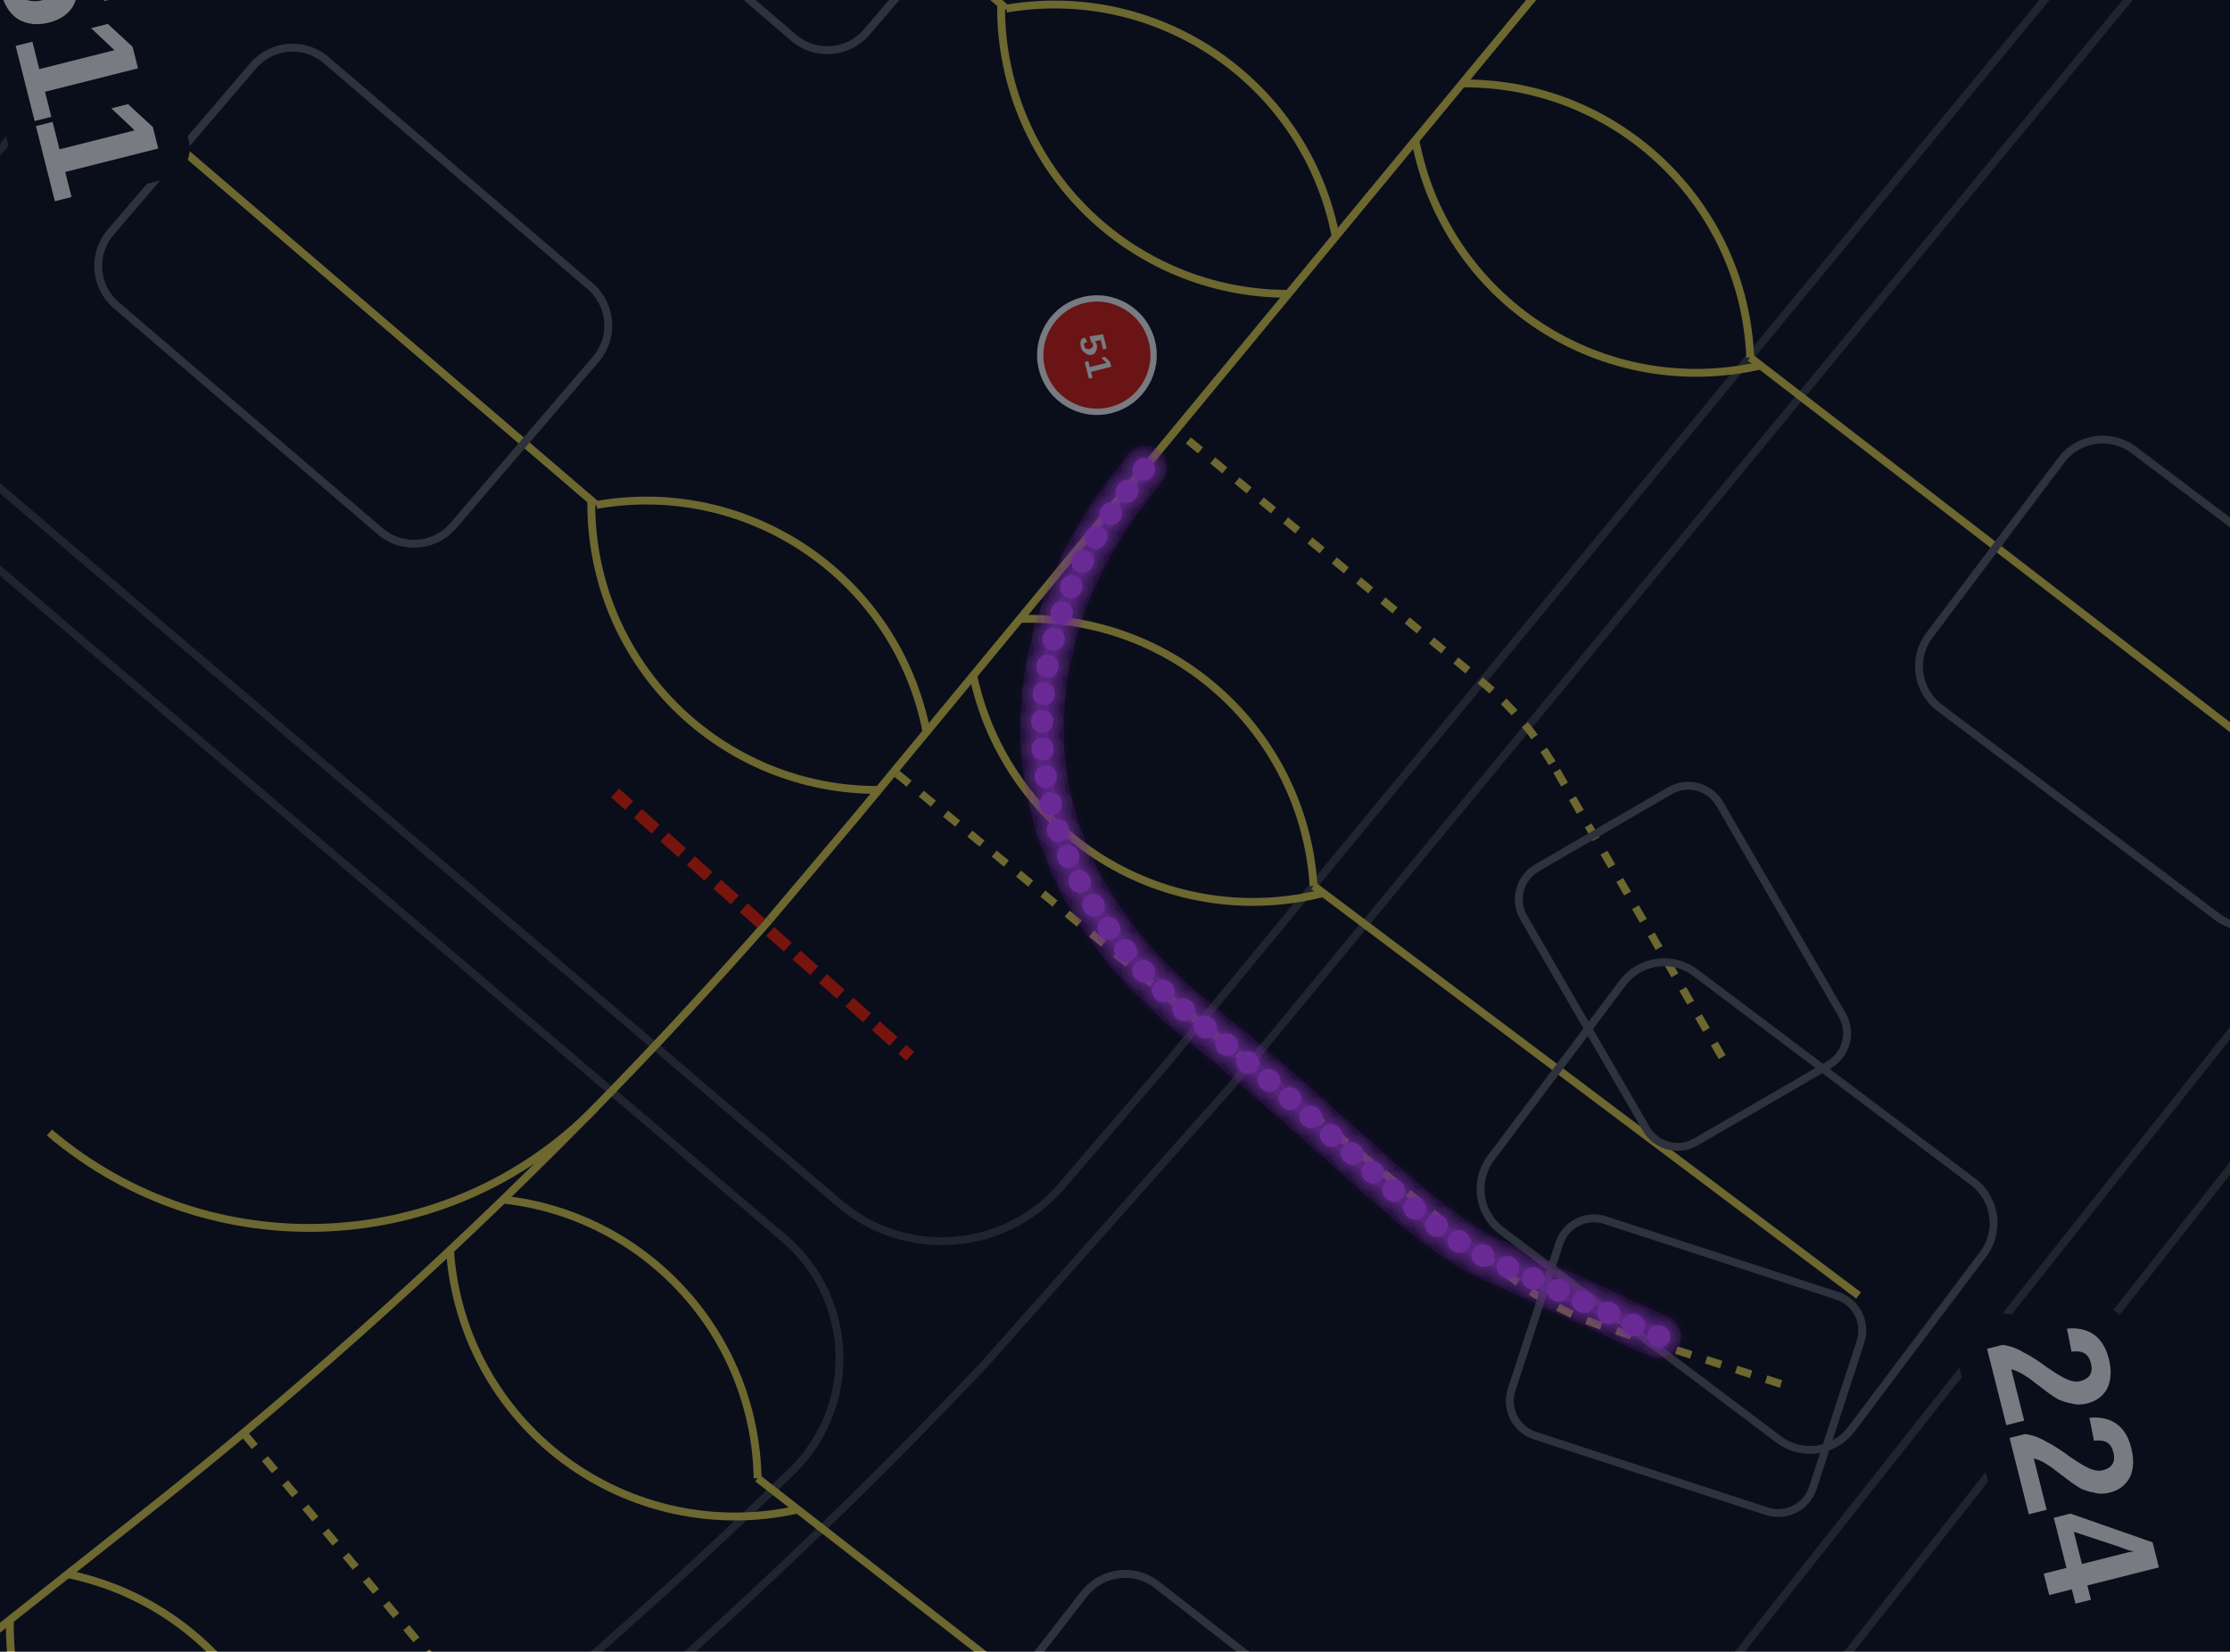
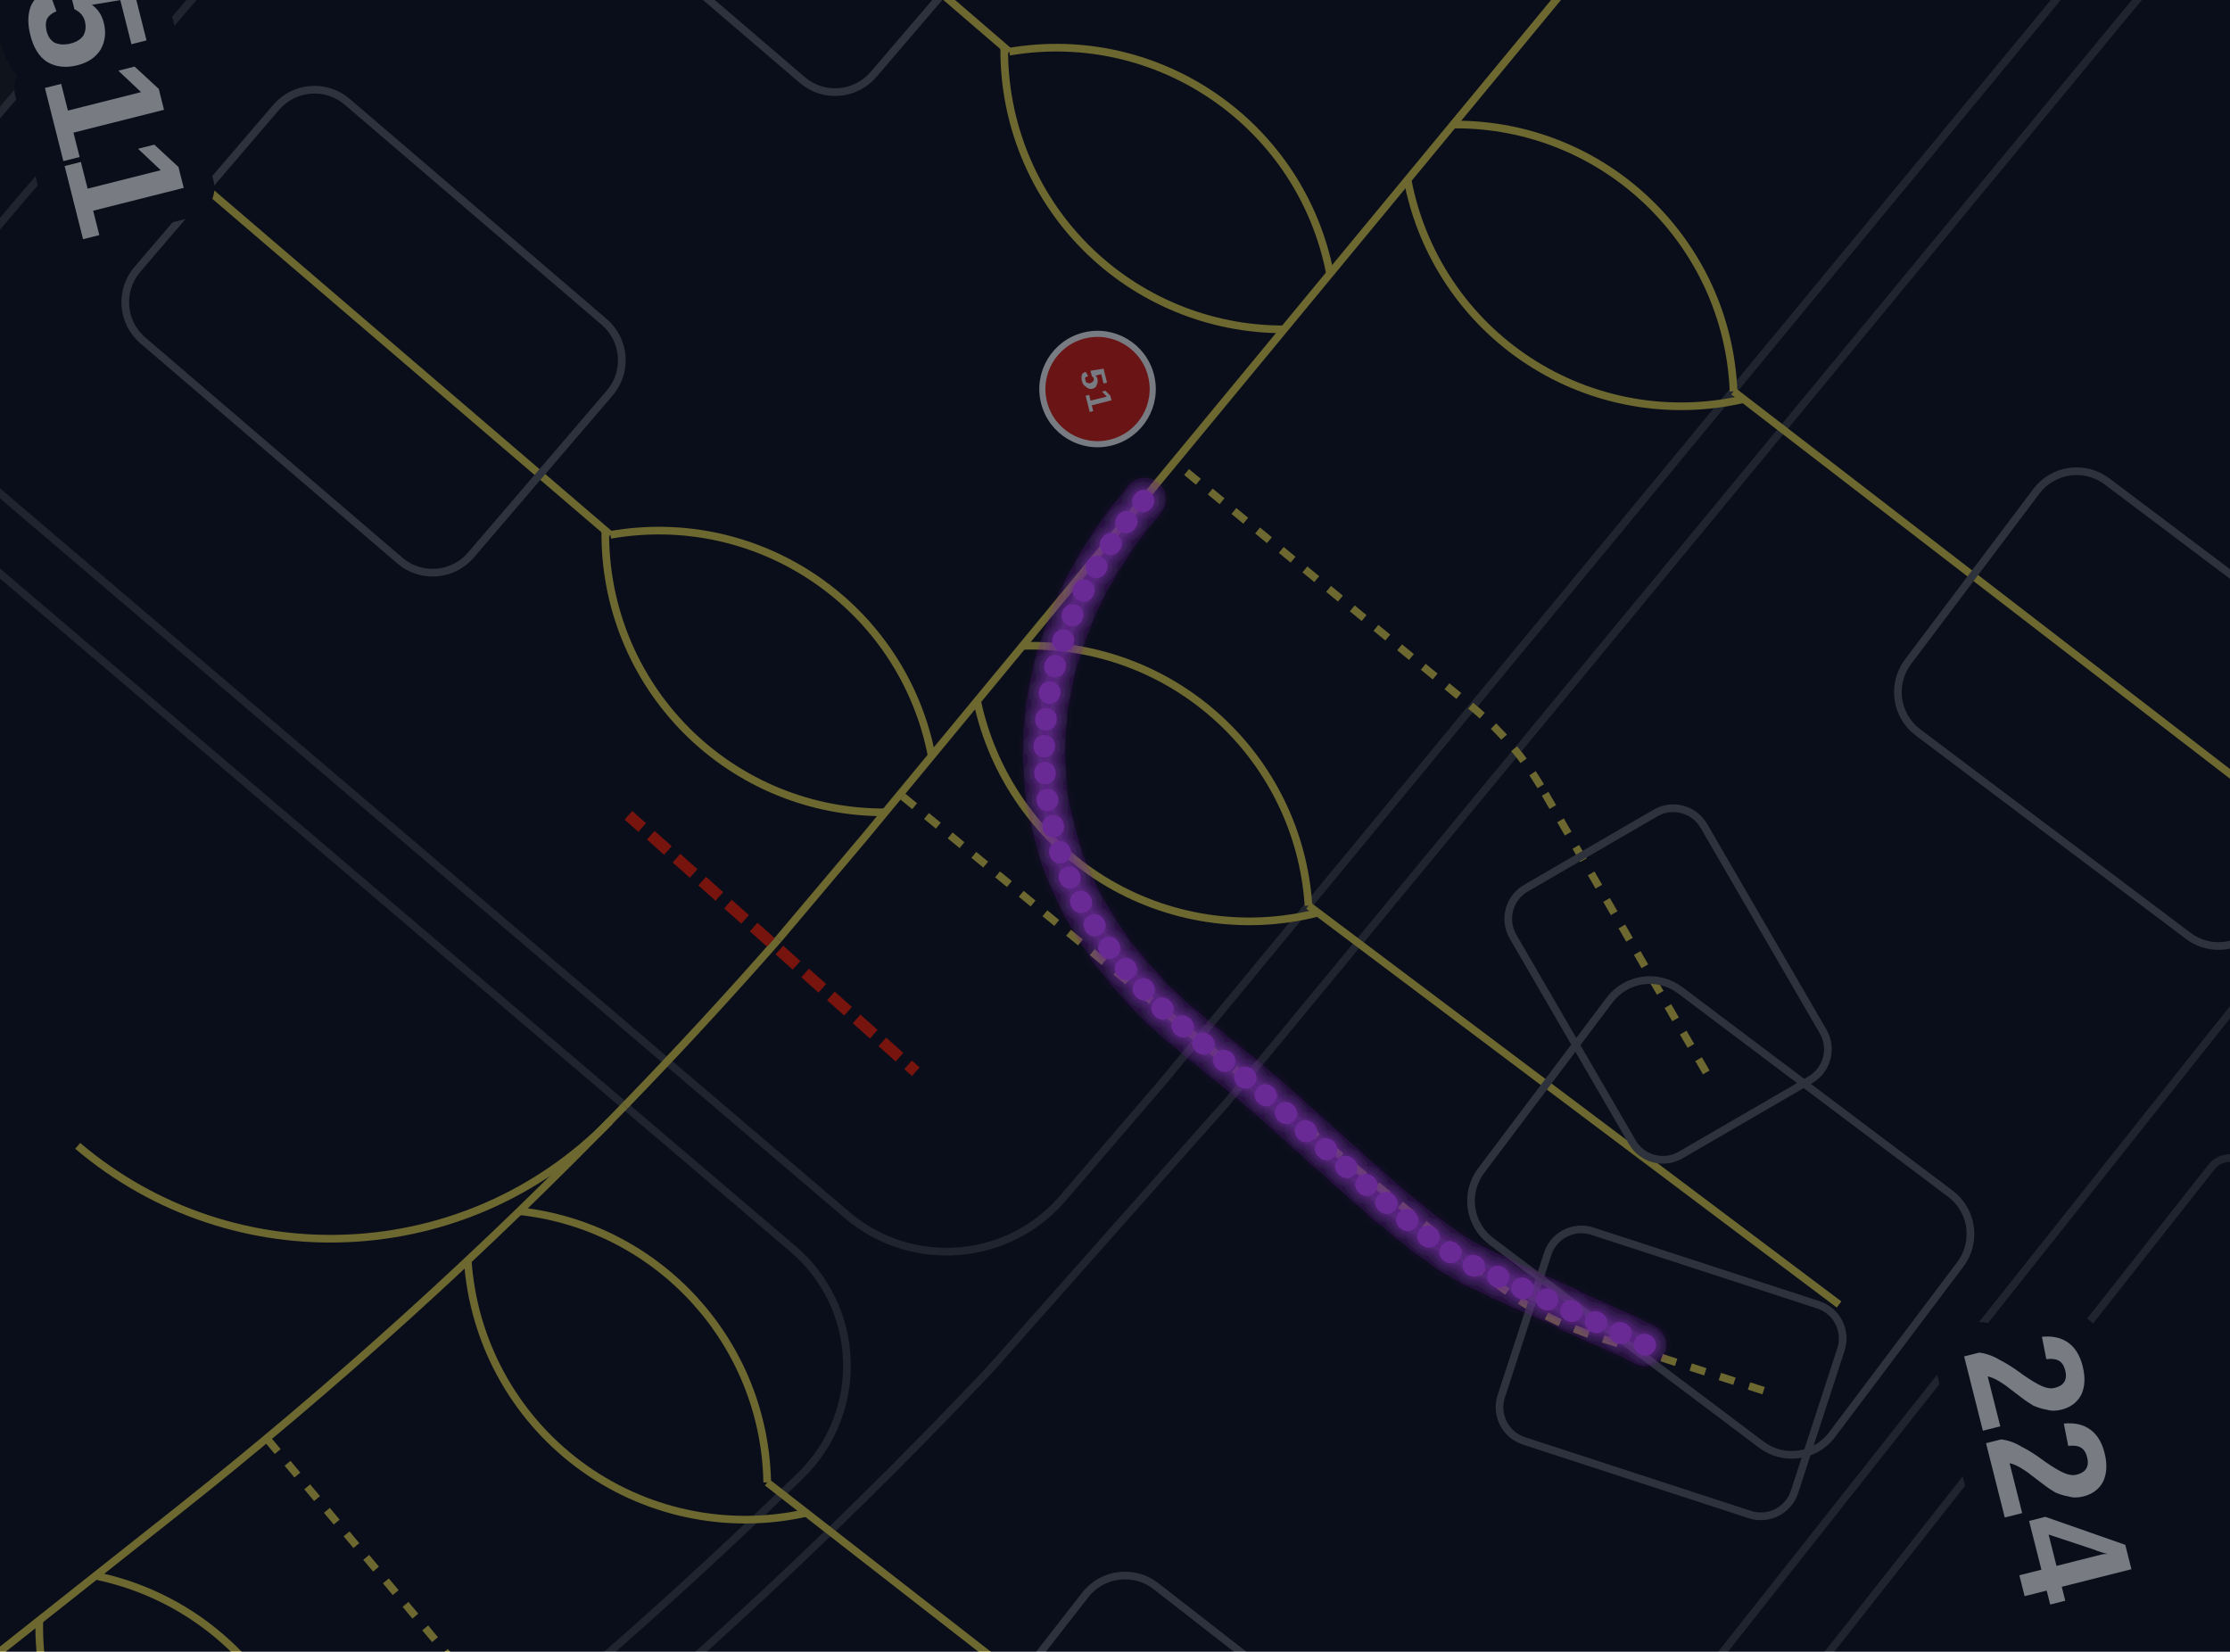
- <svg xmlns="http://www.w3.org/2000/svg" viewBox="636.68 743.53 28.33 20.98">
+ <svg xmlns="http://www.w3.org/2000/svg" viewBox="636.35 743.79 29.10 21.55">
  <defs>
    <filter id="gl" x="-30%" y="-30%" width="160%" height="160%">
      <feGaussianBlur stdDeviation="0.10" result="b" />
      <feMerge>
        <feMergeNode in="b" />
        <feMergeNode in="b" />
        <feMergeNode in="SourceGraphic" />
      </feMerge>
    </filter>
  </defs>
-   <rect x="636.68" y="743.53" width="28.33" height="20.98" fill="#0a0e1a" />
-   <g opacity="0.45" transform="rotate(75.84 653.415 757.499)">
+   <rect x="636.35" y="743.79" width="29.10" height="21.55" fill="#0a0e1a" />
+   <g opacity="0.45" transform="rotate(75.84 652.914 757.948)">
    <g id="bgG">
      <defs id="defs40143">
        <clipPath id="clipPath24" clipPathUnits="userSpaceOnUse" />
      </defs>
      <path id="rect1" fill="#0a0e1a" d="M0 0h2000v1380H0Z" style="display:inline;fill:#0a0e1a" />
      <g id="layer-runways" style="display:inline">
        <path id="polygon37509" d="m530.5 678.18 230.22 325.49-4.87 3.46-230.22-325.49z" data-class="pavement-runway" data-length-m="4000" data-runway="16L/34R" data-threshold-dxf="1797.420,1291.211 5797.432,1291.222" data-threshold-wgs84="37.4728122,126.4155642 37.4434147,126.4417232" style="stroke:none;fill:#111927;fill-opacity:.51" />
        <path id="polygon37510" d="m511.31 722.4 215.83 305.15-4.86 3.46-215.83-305.14z" data-class="pavement-runway" data-length-m="3750" data-runway="16R/34L" data-threshold-dxf="2047.430,877.197 5797.429,877.230" data-threshold-wgs84="37.4688176,126.4133841 37.4412582,126.4379083" style="display:inline;fill:#111927;fill-opacity:.51;stroke:none;stroke-width:.1;stroke-dasharray:none;stroke-opacity:.6" />
      </g>
      <g id="layer-green" style="display:inline">
        <path id="path37286" d="m615.11 740.58-.75.7a1.05 1.05 0 0 0-.21 1.25l3.6 6.91 14.63 20.69 5.32 5.69a1.04 1.04 0 0 0 1.25.21l.9-.47z" data-class="green-zone" data-dxf-bulges="0.0000 0.3366 0.0000 0.0000 0.0000 0.3366 0.0000 0.0000" data-dxf-pts="2799.63,1652.99 2801.03,1642.82 2810.01,1633.84 2887.45,1623.24 3141.66,1623.24 3219.10,1633.84 3228.08,1642.82 3229.47,1652.99" data-handle="7B130" data-layer="기동지역" style="fill:#13181e;stroke:#1a1f26;stroke-width:.1" />
      </g>
      <g id="layer-schm" style="display:inline">
        <path id="path34018" d="M662.12 754.78a13 13 0 0 0 2.44 2.4" data-class="schm" data-dxf-bulges="0.0687 0.0000" data-dxf-pts="3189.08,1956.23 3222.85,1962.28" data-handle="7A72B" data-layer="SCHM" style="fill:none;stroke:#5a5f68;stroke-width:.1;stroke-opacity:.6" />
        <path id="path34019" d="M669.59 760.99a20 20 0 0 0-4.45-4.6" data-class="schm" data-dxf-bulges="0.0809 0.0000" data-dxf-pts="3283.24,1981.43 3219.80,1971.65" data-handle="7A72C" data-layer="SCHM" style="fill:none;stroke:#5a5f68;stroke-width:.1;stroke-opacity:.6" />
        <path id="path34020" d="M668.79 761.56a19 19 0 0 0-4.23-4.38" data-class="schm" data-dxf-bulges="0.0810 0.0000" data-dxf-pts="3283.24,1971.58 3222.85,1962.28" data-handle="7A72D" data-layer="SCHM" style="fill:none;stroke:#5a5f68;stroke-width:.1;stroke-opacity:.6" />
        <path id="polyline34020" d="m659.04 750.77 3.08 4.01" data-class="schm" data-dxf-pts="3138.40,1954.19 3189.08,1956.23" data-handle="7A72E" data-layer="SCHM" style="fill:none;stroke:#5a5f68;stroke-width:.1;stroke-opacity:.6" />
        <path id="line35378" d="m615.11 740.58 24.74 34.98" data-class="schm" data-dxf-p="2799.635,1652.995 3229.474,1652.995" data-handle="7B12A" data-layer="SCHM" data-wgs="37.4673321,126.4254546 37.4641731,126.4282660" style="fill:none;stroke:#5a5f68;stroke-width:.1;stroke-opacity:.6" />
        <path id="polyline37062" d="m668.56 789.73-8.43-18.98" data-class="schm" data-dxf-pts="3512.32,1806.29 3308.08,1847.27" data-handle="7BDB1" data-layer="SCHM" style="fill:none;stroke:#5a5f68;stroke-width:.1;stroke-opacity:.6" />
        <path id="polyline37063" d="m659.41 771.08 8.45 19.11" data-class="schm" data-dxf-pts="3306.54,1839.42 3511.96,1797.82" data-handle="7BDB2" data-layer="SCHM" style="fill:none;stroke:#5a5f68;stroke-width:.1;stroke-opacity:.6" />
        <path id="path37063" d="m652.99 758.53-14.53-19.78a51 51 0 0 0-2.29-2.89 1.97 1.97 0 0 1 .28-2.83l.72-.57a11 11 0 0 0 1.06-.96" data-class="schm" data-dxf-bulges="0.0000 0.0182 -0.4265 0.0000 0.0332 0.0000" data-dxf-pts="3166.64,1859.58 2920.42,1855.19 2883.50,1853.18 2861.96,1871.91 2861.51,1881.05 2859.86,1895.33" data-handle="7BDB3" data-layer="SCHM" style="fill:none;stroke:#5a5f68;stroke-width:.1;stroke-opacity:.6" />
        <path id="line37070" d="m642.56 729.2 16.48 21.57" data-class="schm" data-dxf-p="2866.228,1944.168 3138.397,1954.193" data-handle="7BDBE" data-layer="SCHM" data-wgs="37.4683597,126.4285739 37.4664117,126.4304464" style="fill:none;stroke:#5a5f68;stroke-width:.1;stroke-opacity:.6" />
        <path id="path37078" d="M665.14 756.39a12 12 0 0 1-2.48-2.52l-.28-.4-.5-.79-4.92-6.39a.3.3 0 0 1 .05-.42l2.96-2.28a.9.9 0 0 0 .16-1.26l-1.74-2.26-3.26-4.25-.02-.02-.02-.03-.02-.03-.02-.03-.02-.03-.01-.03-.02-.03-.01-.03-.01-.03-.01-.03-.01-.03-.01-.04-.01-.03v-.03l-.01-.04v-.01l-.11-.88a1 1 0 0 0-.2-.49l-6.25-8.13-3.42-4.44-1.99-2.59a3.6 3.6 0 0 1-.72-2.54l.26-2.56a.8.8 0 0 1 1.56-.12l.32 1.18" data-class="schm" data-dxf-bulges="-0.0756 -0.0243 0.0000 0.0000 -0.4142 0.0000 0.4142 0.0000 0.0000 0.0000 0.0000 0.0000 0.0000 0.0000 0.0000 0.0000 0.0000 0.0000 0.0000 0.0000 0.0000 0.0000 0.0000 0.0000 0.0000 0.0000 0.1356 0.0000 0.0000 0.0000 -0.1921 0.0000 -0.8323 0.0000 0.0000" data-dxf-pts="3219.80,1971.65 3184.72,1965.95 3179.87,1965.95 3170.51,1966.40 3089.63,1963.15 3086.51,1966.03 3085.01,2003.50 3075.65,2012.13 3047.08,2010.98 2993.40,2008.82 2993.06,2008.82 2992.72,2008.82 2992.39,2008.83 2992.05,2008.86 2991.71,2008.90 2991.38,2008.95 2991.05,2009.01 2990.72,2009.08 2990.39,2009.16 2990.07,2009.25 2989.75,2009.36 2989.43,2009.47 2989.12,2009.60 2988.81,2009.73 2988.51,2009.88 2988.36,2009.96 2980.58,2014.19 2975.39,2015.41 2872.62,2011.28 2816.38,2009.02 2783.60,2007.70 2758.72,2016.49 2739.29,2033.50 2747.33,2047.02 2758.82,2042.78" data-handle="7BDC9" data-layer="SCHM" style="fill:none;stroke:#5a5f68;stroke-width:.1;stroke-opacity:.6" />
        <path id="path37080" d="M660.13 770.75a66 66 0 0 0-4.49-8.33l-.02-.03" data-class="schm" data-dxf-bulges="0.0361 0.0000 0.0000" data-dxf-pts="3308.08,1847.27 3213.86,1858.73 3213.45,1858.74" data-handle="7BDCB" data-layer="SCHM" style="fill:none;stroke:#5a5f68;stroke-width:.1;stroke-opacity:.6" />
        <path id="polyline37080" d="m652.99 758.53 2.63 3.86" data-class="schm" data-dxf-pts="3166.64,1859.58 3213.45,1858.74" data-handle="7BDCC" data-layer="SCHM" style="fill:none;stroke:#5a5f68;stroke-width:.1;stroke-opacity:.6" />
        <path id="path37093" d="M638.65 772.22a1.5 1.5 0 0 0 2.08.36l12.49-8.88a2 2 0 0 0 .48-2.76l-1.17-1.66-14.73-20.05a50 50 0 0 0-3.43-4.17l-1.09-1.2-.44-.47a2.8 2.8 0 0 0-3.66-.39l-10.64 7.56" data-class="schm" data-dxf-bulges="0.4142 0.0000 0.4103 0.0082 0.0000 0.0271 0.0000 0.0000 0.3777 0.0000 0.0000" data-dxf-pts="3195.18,1662.46 3210.18,1677.46 3210.18,1831.46 3190.45,1851.46 3170.07,1851.41 2920.57,1846.96 2866.49,1843.06 2850.37,1841.02 2843.91,1840.20 2819.43,1812.42 2819.43,1681.24" data-handle="7BDDC" data-layer="SCHM" style="fill:none;stroke:#5a5f68;stroke-width:.1;stroke-opacity:.6" />
        <path id="polyline37094" d="m617.77 742.69 19.96 28.24.92 1.29m2.18 3.09 14.69 20.77" data-class="schm" data-dxf-pts="2832.34,1662.54 3179.28,1662.47 3488.42,1662.47" data-handle="7BDDE" data-layer="SCHM" style="fill:none;stroke:#5a5f68;stroke-width:.1;stroke-opacity:.6;display:inline" />
        <path id="path37094" d="M640.83 775.31a1.5 1.5 0 0 1 .36-2.08l12.29-8.74a2 2 0 0 1 2.87.62 65 65 0 0 1 3.06 5.97" data-class="schm" data-dxf-bulges="-0.4142 0.0000 -0.4408 -0.0259 0.0000" data-dxf-pts="3233.18,1662.46 3218.18,1677.46 3218.18,1828.98 3239.97,1848.90 3306.54,1839.42" data-handle="7BDDF" data-layer="SCHM" style="fill:none;stroke:#5a5f68;stroke-width:.1;stroke-opacity:.6" />
        <path id="path37097" d="m614.24 739.35-.35.33-.55.51a2.54 2.54 0 0 0-.51 3.03l3.64 7.01.64.89 14.11 19.96 5.39 5.76a2.54 2.54 0 0 0 3.03.52l1.08-.57-.87-1.23" data-class="shoulder" data-dxf-bulges="0.0000 0.0000 0.3366 0.0000 0.0000 0.0000 0.0000 0.3366 0.0000 0.0000 0.0000" data-dxf-pts="2784.50,1652.99 2785.15,1648.24 2786.17,1640.78 2807.97,1618.98 2886.43,1608.24 2897.43,1608.24 3142.68,1608.24 3221.14,1618.98 3242.95,1640.78 3244.62,1652.99 3229.47,1652.99" data-handle="7BDE2" data-layer="SCHM" style="fill:none;stroke:#5a5f68;stroke-width:.1;stroke-opacity:.6" />
        <path id="path37136" d="m519.78 769.99 5.77-7.24a4.48 4.48 0 0 1 7.14.21l7.95 11.24a4.5 4.5 0 0 1-1.05 6.26l-6.99 4.96 2.99 4.24 6.99-4.97a4.5 4.5 0 0 1 6.24 1.06l26.65 37.67a4.5 4.5 0 0 1-1.06 6.26l-6.98 4.97 2.99 4.23 6.98-4.97a4.5 4.5 0 0 1 6.24 1.07l138.63 196.03" data-class="schm" data-dxf-bulges="0.0000 -0.4986 0.0000 -0.4142 0.0000 0.0000 0.0000 -0.4142 0.0000 -0.4142 0.0000 0.0000 0.0000 -0.4142 0.0000 0.0000" data-dxf-pts="2485.67,700.45 2460.04,789.79 2503.30,847.20 2641.43,847.20 2686.43,802.20 2686.43,716.07 2738.43,716.07 2738.43,802.20 2783.43,847.20 3246.43,847.20 3291.43,802.20 3291.43,716.07 3343.44,716.07 3343.43,802.20 3388.43,847.20 5797.43,847.20" data-handle="7BE1B" data-layer="SCHM" style="fill:none;stroke:#5a5f68;stroke-width:.1;stroke-opacity:.6" />
      </g>
      <g id="layer-centerlines" style="display:inline">
        <path id="polyline39118" d="m658.71 769.58-4.52 2.18" data-class="centerline-twy" data-dxf-pts="3290.22,1842.39 3281.80,1792.60" data-handle="714C4" data-layer="항공기동선" style="fill:none;stroke:#e6d24c;stroke-width:.1;display:inline;stroke-dasharray:.2,.2;stroke-dashoffset:0" />
        <path id="line37520" d="m650.53 547.41 247.85 350.5Z" style="baseline-shift:baseline;display:inline;overflow:visible;opacity:1;fill:none;stroke:#e6d24c;stroke-width:.1;stroke-dasharray:none;stroke-opacity:1;stop-color:#000;stop-opacity:1" />
        <g id="g503" style="display:inline">
          <path id="path38348" d="M649.88 773.22a5.1 5.1 0 0 0 1.39-6.81" data-class="centerline-twy" data-dxf-arc="3217.68,1748.83,51.00,0.00,86.24" data-handle="7110B" data-layer="항공기동선" style="fill:none;stroke:#e6d24c;stroke-width:.1" />
        </g>
        <g id="g547" style="display:inline">
          <path id="path38359" d="M642.84 754.59a3.64 3.64 0 0 0-3.83 3.35" data-class="centerline-twy" data-dxf-arc="3103.90,1776.39,36.50,141.30,230.26" data-handle="7111A" data-layer="항공기동선" style="fill:none;stroke:#e6d24c;stroke-width:.1" />
          <path id="path38360" d="M638.94 757.99a3.64 3.64 0 0 0 4.46-2.64" data-class="centerline-twy" data-dxf-arc="3057.23,1775.55,36.50,309.74,40.75" data-handle="7111B" data-layer="항공기동선" style="fill:none;stroke:#e6d24c;stroke-width:.1" />
        </g>
        <g id="g549" style="display:inline">
          <path id="path38361" d="M634.54 752a3.64 3.64 0 0 0 4.46-2.64" data-class="centerline-twy" data-dxf-arc="2982.65,1774.23,36.50,309.74,40.73" data-handle="7111D" data-layer="항공기동선" style="fill:none;stroke:#e6d24c;stroke-width:.1" />
          <path id="path38362" d="M638.44 748.6a3.64 3.64 0 0 0-3.83 3.35" data-class="centerline-twy" data-dxf-arc="3029.32,1775.06,36.50,141.31,230.26" data-handle="7111E" data-layer="항공기동선" style="fill:none;stroke:#e6d24c;stroke-width:.1" />
        </g>
        <g id="g513">
          <path id="line38588" d="m525.32 714.28 211.11 298.47Z" style="baseline-shift:baseline;display:inline;overflow:visible;opacity:1;fill:none;stroke:#e6d24c;stroke-width:.1;stroke-dasharray:none;stroke-opacity:1;stop-color:#000;stop-opacity:1" />
        </g>
        <path id="line38837" d="m549.25 657.8 229.81 324.93Z" style="baseline-shift:baseline;display:inline;overflow:visible;fill:none;stroke:#e6d24c;stroke-width:.1;stroke-dasharray:none;stroke-opacity:1;stop-color:#000" />
        <g id="g543" style="display:inline">
          <path id="path39115" d="M655.76 775.22a3.63 3.63 0 0 0 4.52-2.74" data-class="centerline-twy" data-dxf-bulges="0.4311 0.0000" data-dxf-pts="3319.23,1785.48 3323.08,1838.41" data-handle="714C0" data-layer="항공기동선" style="fill:none;stroke:#e6d24c;stroke-width:.1" />
          <path id="path39116" d="M660.05 772.6a3.63 3.63 0 0 0-4.67 1.76" data-class="centerline-twy" data-dxf-bulges="0.3982 0.0000" data-dxf-pts="3322.72,1835.82 3309.95,1787.29" data-handle="714C2" data-layer="항공기동선" style="fill:none;stroke:#e6d24c;stroke-width:.1" />
        </g>
        <g id="g546" style="display:inline">
          <path id="path39119" d="M643.78 764.58a3.63 3.63 0 0 0 4.46-2.65" data-class="centerline-twy" data-dxf-bulges="0.4194 0.0000" data-dxf-pts="3162.52,1748.95 3166.83,1800.85" data-handle="714C6" data-layer="항공기동선" style="fill:none;stroke:#e6d24c;stroke-width:.1" />
          <path id="path39120" d="M647.68 761.17a3.63 3.63 0 0 0-3.83 3.36" data-class="centerline-twy" data-dxf-bulges="0.4089 0.0000" data-dxf-pts="3157.37,1800.68 3162.52,1749.79" data-handle="714C7" data-layer="항공기동선" style="fill:none;stroke:#e6d24c;stroke-width:.1" />
        </g>
        <g id="g550" style="display:inline">
          <path id="path39132" d="M637.36 747.12a3.63 3.63 0 0 0 3.84-3.53" data-class="centerline-twy" data-dxf-bulges="0.4234 0.0000" data-dxf-pts="2982.46,1797.56 2975.91,1849.57" data-handle="714D8" data-layer="항공기동선" style="fill:none;stroke:#e6d24c;stroke-width:.1" />
          <path id="path39133" d="M641.09 743.68a3.63 3.63 0 0 0-4.29 2.68" data-class="centerline-twy" data-dxf-bulges="0.4053 0.0000" data-dxf-pts="2975.99,1848.13 2973.01,1797.39" data-handle="714D9" data-layer="항공기동선" style="fill:none;stroke:#e6d24c;stroke-width:.1" />
        </g>
        <g id="g548" style="display:inline">
          <path id="path39134" d="M641.91 753.31a3.63 3.63 0 0 0 3.84-3.55" data-class="centerline-twy" data-dxf-bulges="0.4250 0.0000" data-dxf-pts="3059.54,1798.93 3052.83,1851.06" data-handle="714DA" data-layer="항공기동선" style="fill:none;stroke:#e6d24c;stroke-width:.1" />
          <path id="path39135" d="M645.62 749.86a3.63 3.63 0 0 0-4.27 2.69" data-class="centerline-twy" data-dxf-bulges="0.4037 0.0000" data-dxf-pts="3052.92,1849.37 3050.10,1798.76" data-handle="714DB" data-layer="항공기동선" style="fill:none;stroke:#e6d24c;stroke-width:.1" />
        </g>
        <g id="g545" style="display:inline">
          <path id="path39136" d="M646.57 759.67a3.63 3.63 0 0 1 4.2-2.79" data-class="centerline-twy" data-dxf-bulges="-0.4033 -0.4033" data-dxf-pts="3138.61,1800.30 3140.25,1850.92" data-handle="714DC" data-layer="항공기동선" style="fill:none;stroke:#e6d24c;stroke-width:.1" />
          <path id="path39137" d="M650.89 756.78a3.63 3.63 0 0 1-3.76 3.64" data-class="centerline-twy" data-dxf-bulges="-0.4251 0.0000" data-dxf-pts="3140.15,1852.52 3148.06,1800.55" data-handle="714DD" data-layer="항공기동선" style="fill:none;stroke:#e6d24c;stroke-width:.1" />
        </g>
        <g id="g544" style="display:inline">
          <path id="path39138" d="M652.57 768.65a3.63 3.63 0 0 0 4.28-3.47" data-class="centerline-twy" data-dxf-bulges="0.4588 0.4588" data-dxf-pts="3246.91,1797.44 3243.42,1852.67" data-handle="714DE" data-layer="항공기동선" style="fill:none;stroke:#e6d24c;stroke-width:.1" />
          <path id="path39139" d="M656.34 765.57a3.63 3.63 0 0 0-4.22 2.26" data-class="centerline-twy" data-dxf-bulges="0.3766 0.0000" data-dxf-pts="3243.70,1846.21 3237.58,1798.45" data-handle="714DF" data-layer="항공기동선" style="fill:none;stroke:#e6d24c;stroke-width:.1" />
        </g>
        <path id="path332" d="m652.76 758.22-4.7 3.47" style="display:inline;fill:none;stroke:#e6d24c;stroke-width:.1;stroke-dasharray:.2,.2;stroke-dashoffset:0;stroke-opacity:1" />
        <g id="g321" style="display:inline">
          <path id="line38356" d="m638.26 768.48 5.59-3.95" style="baseline-shift:baseline;display:inline;overflow:visible;opacity:1;fill:none;stroke:#e6d24c;stroke-width:.1;stroke-dasharray:none;stop-color:#000;stop-opacity:1" />
          <path id="line38358" d="m639.01 757.94-5.56 3.91" style="baseline-shift:baseline;display:inline;overflow:visible;opacity:1;fill:none;stroke:#e6d24c;stroke-width:.1;stroke-dasharray:none;stroke-opacity:1;stop-color:#000;stop-opacity:1" />
        </g>
        <path id="path323" d="M650 753.56a4 4 0 0 0-1.16.57l-4.11 3.03" style="display:inline;fill:none;stroke:#e6d24c;stroke-width:.1;stroke-dasharray:.2,.2;stroke-dashoffset:0;stroke-opacity:1" />
        <g id="g316" style="display:inline">
          <path id="path39118" d="M651.12 766.17a60 60 0 0 0-1.62-2.48" data-class="centerline-twy" data-dxf-bulges="0.0124 0.0124" data-dxf-pts="3218.18,1799.90 3188.53,1800.98" data-handle="714C5" data-layer="항공기동선" style="fill:none;stroke:#e6d24c;stroke-width:.1" />
          <path id="path39123" d="m660.27 785.25-5.44-12.1a60 60 0 0 0-3.71-6.98" data-class="centerline-twy" data-dxf-bulges="0.0000 0.0331 0.0000" data-dxf-pts="3427.43,1764.31 3296.85,1789.86 3218.18,1799.90" data-handle="714CB" data-layer="항공기동선" style="fill:none;stroke:#e6d24c;stroke-width:.1" />
          <path id="path39126" d="m649.5 763.69-1.02-1.42-14.72-20.05a45 45 0 0 0-3.08-3.75" data-class="centerline-twy" data-dxf-bulges="0.0073 0.0000 0.0271 0.0000" data-dxf-pts="3188.53,1800.98 3170.97,1800.92 2921.47,1796.47 2872.85,1792.96" data-handle="714D0" data-layer="항공기동선" style="fill:none;stroke:#e6d24c;stroke-width:.1" />
        </g>
        <g id="g519">
          <path id="polyline39225" d="M775.93 997.26 547.36 674.08" style="baseline-shift:baseline;display:inline;overflow:visible;opacity:1;fill:none;stroke:#e6d24c;stroke-width:.1;stroke-dasharray:none;stroke-opacity:1;stop-color:#000;stop-opacity:1" />
        </g>
        <g id="g569" style="display:inline">
          <path id="polyline39127" d="m657.51 751.44-6.74 5.44" data-class="centerline-twy" data-dxf-pts="3134.94,1937.76 3140.25,1850.92" data-handle="714D2" data-layer="항공기동선" style="fill:none;stroke:#e6d24c;stroke-width:.1" />
          <path id="path39142" d="m658.36 752.67-1.28 2.04a4 4 0 0 1-.92.99l-3.4 2.52" style="fill:none;stroke:#e6d24c;stroke-width:.1;stroke-dasharray:.2,.2;stroke-dashoffset:0;stroke-opacity:1" />
          <path id="path39206" d="m654.15 752.38-4.15 1.18" style="fill:none;stroke:#e6d24c;stroke-width:.1;stroke-dasharray:.2,.2;stroke-dashoffset:0;stroke-opacity:1" />
          <path id="polyline39208" d="m652.4 744.52-6.78 5.34" data-class="centerline-twy" data-dxf-pts="3048.68,1935.98 3052.92,1849.37" data-handle="7152B" data-layer="항공기동선" style="fill:none;stroke:#e6d24c;stroke-width:.1" />
        </g>
        <g id="g319" style="display:inline">
          <path id="polyline39115" d="m661.46 775.63 6.04-5.22" style="baseline-shift:baseline;display:inline;overflow:visible;opacity:1;fill:none;stroke:#e6d24c;stroke-width:.1;stroke-dasharray:.2,.2;stroke-dashoffset:0;stroke-opacity:1;stop-color:#000;stop-opacity:1" />
          <path id="polyline39116" d="m666.54 767.2-7.83 2.38" data-class="centerline-twy" data-dxf-pts="3316.35,1920.39 3290.22,1842.39" data-handle="714C1" data-layer="항공기동선" style="fill:none;stroke:#e6d24c;stroke-width:.1;display:inline;stroke-dasharray:.2,.2;stroke-dashoffset:0" />
          <path id="polyline39117" d="m668.76 768.19-8.71 4.41" style="baseline-shift:baseline;display:inline;overflow:visible;opacity:1;fill:none;stroke:#e6d24c;stroke-width:.1;stroke-dasharray:none;stop-color:#000;stop-opacity:1" />
          <path id="polyline39205" d="m663.68 759.85-7.34 5.72" data-class="centerline-twy" data-dxf-pts="3239.59,1939.63 3243.70,1846.21" data-handle="71527" data-layer="항공기동선" style="fill:none;stroke:#e6d24c;stroke-width:.1" />
        </g>
      </g>
      <g id="g1004">
        <path id="path34" d="m704.51 651.18 20.74-14.04" style="opacity:1;fill:none;stroke:#ff1a00;stroke-width:.748;stroke-dasharray:1.495,.748;stroke-dashoffset:.299" transform="translate(506.096 634.537)scale(.20065)" />
      </g>
      <g id="g436" style="display:inline;stroke:#5b5e67" transform="translate(.326 -.24)">
        <rect id="rect340-3-9-2-7-2" width="4.1" height="5.731" x="995.623" y="-41.015" ry=".658" style="display:inline;fill:none;stroke:#5b5e67;stroke-width:.1;stroke-linecap:round;stroke-linejoin:round;stroke-miterlimit:5;stroke-dasharray:none;stroke-dashoffset:0;paint-order:stroke fill markers" transform="rotate(51.137)" />
        <rect id="rect340-3-9-2-7-2-9" width="4.1" height="5.731" x="986.968" y="-41.471" ry=".658" style="display:inline;fill:none;stroke:#5b5e67;stroke-width:.1;stroke-linecap:round;stroke-linejoin:round;stroke-miterlimit:5;stroke-dasharray:none;stroke-dashoffset:0;paint-order:stroke fill markers" transform="rotate(51.137)" />
        <rect id="rect340-7-9-4-8-5-5" width="2.879" height="4.025" x="901.794" y="-422.457" ry=".462" style="display:inline;fill:none;stroke:#5b5e67;stroke-width:.1;stroke-linecap:round;stroke-linejoin:round;stroke-miterlimit:5;stroke-dasharray:none;stroke-dashoffset:0;paint-order:stroke fill markers" transform="rotate(74.041)" />
        <rect id="rect340-7-9-4-8-5-5-2" width="2.879" height="4.025" x="956.82" y="285.413" ry=".462" style="display:inline;fill:none;stroke:#5b5e67;stroke-width:.1;stroke-linecap:round;stroke-linejoin:round;stroke-miterlimit:5;stroke-dasharray:none;stroke-dashoffset:0;paint-order:stroke fill markers" transform="rotate(32.215)" />
        <g id="g1008" style="stroke:#5b5e67">
          <rect id="rect340-3-9-2-7-2-9-7" width="4.1" height="5.731" x="993.906" y="-82.761" ry=".658" style="display:inline;fill:none;stroke:#5b5e67;stroke-width:.1;stroke-linecap:round;stroke-linejoin:round;stroke-miterlimit:5;stroke-dasharray:none;stroke-dashoffset:0;paint-order:stroke fill markers" transform="rotate(54.74)" />
          <rect id="rect340-3-9-2-7-2-9-7-0" width="4.1" height="5.731" x="985.727" y="-82.671" ry=".658" style="display:inline;fill:none;stroke:#5b5e67;stroke-width:.1;stroke-linecap:round;stroke-linejoin:round;stroke-miterlimit:5;stroke-dasharray:none;stroke-dashoffset:0;paint-order:stroke fill markers" transform="rotate(54.74)" />
        </g>
      </g>
      <g id="g437" style="display:inline;stroke:#5b5e67">
        <rect id="rect340-3-9-2" width="4.1" height="5.731" x="985.33" y="-250.623" ry=".658" style="display:inline;fill:none;stroke:#5b5e67;stroke-width:.1;stroke-linecap:round;stroke-linejoin:round;stroke-miterlimit:5;stroke-dasharray:none;stroke-dashoffset:0;paint-order:stroke fill markers" transform="rotate(63.16)" />
        <rect id="rect340-3-9-2-7" width="4.1" height="5.731" x="1005.255" y="-57.009" ry=".658" style="display:inline;fill:none;stroke:#5b5e67;stroke-width:.1;stroke-linecap:round;stroke-linejoin:round;stroke-miterlimit:5;stroke-dasharray:none;stroke-dashoffset:0;paint-order:stroke fill markers" transform="rotate(52.07)" />
        <rect id="rect340-7-9-4-8" width="2.879" height="4.025" x="1017.225" y="-42.78" ry=".462" style="display:inline;fill:none;stroke:#5b5e67;stroke-width:.1;stroke-linecap:round;stroke-linejoin:round;stroke-miterlimit:5;stroke-dasharray:none;stroke-dashoffset:0;paint-order:stroke fill markers" transform="rotate(51.557)" />
        <rect id="rect340-7-9-4-8-5" width="2.879" height="4.025" x="925.984" y="-416.063" ry=".462" style="display:inline;fill:none;stroke:#5b5e67;stroke-width:.1;stroke-linecap:round;stroke-linejoin:round;stroke-miterlimit:5;stroke-dasharray:none;stroke-dashoffset:0;paint-order:stroke fill markers" transform="rotate(73.156)" />
      </g>
      <g id="g1052" />
      <g id="layer-stand-labels" style="font-family:Arial,Helvetica,sans-serif;font-weight:700;text-anchor:middle">
        <text x="660.24" y="750.02" style="fill:none;stroke:#0a0e1a;stroke-width:.8;stroke-linejoin:round;font-size:2.1px" id="lbl-224-h">224</text>
        <text x="660.24" y="750.02" style="fill:#ffffff;stroke:none;font-size:2.1px" id="lbl-224">224</text>
        <text x="665.50" y="759.19" style="fill:none;stroke:#0a0e1a;stroke-width:.8;stroke-linejoin:round;font-size:2.1px" id="lbl-225-h">225</text>
        <text x="665.50" y="759.19" style="fill:#ffffff;stroke:none;font-size:2.1px" id="lbl-225">225</text>
        <text x="636.79" y="770.26" style="fill:none;stroke:#0a0e1a;stroke-width:.8;stroke-linejoin:round;font-size:2.1px" id="lbl-511-h">511</text>
        <text x="636.79" y="770.26" style="fill:#ffffff;stroke:none;font-size:2.1px" id="lbl-511">511</text>
      </g>
      <g id="layer-points">
        <g id="pt-51" transform="translate(643.56,757.90)">
          <circle r="0.72" fill="#e01b0f" stroke="#ffffff" stroke-width=".08" />
          <text y="0.17" text-anchor="middle" font-family="Arial,Helvetica,sans-serif" font-weight="700" font-size="0.46px" letter-spacing=".03" fill="#ffffff">51</text>
        </g>
      </g>
    </g>
  </g>
-   <path d="M657.76 760.51L657.72 760.49L657.67 760.47L657.63 760.45L657.58 760.43L657.54 760.41L657.49 760.39L657.45 760.37L657.41 760.35L657.36 760.33L657.32 760.31L657.27 760.29L657.23 760.27L657.18 760.24L657.14 760.22L657.09 760.20L657.05 760.18L657.00 760.16L656.96 760.14L656.91 760.12L656.87 760.10L656.82 760.08L656.78 760.06L656.73 760.04L656.69 760.02L656.65 760.00L656.60 759.98L656.56 759.96L656.51 759.94L656.47 759.92L656.42 759.90L656.38 759.88L656.33 759.85L656.29 759.83L656.24 759.81L656.20 759.79L656.15 759.77L656.11 759.75L656.06 759.73L656.02 759.71L655.97 759.69L655.93 759.67L655.89 759.65L655.84 759.63L655.80 759.61L655.75 759.59L655.71 759.57L655.66 759.55L655.62 759.53L655.56 759.50L655.50 759.47L655.44 759.44L655.38 759.40L655.32 759.37L655.26 759.33L655.20 759.29L655.14 759.25L655.08 759.21L655.02 759.16L654.96 759.12L654.89 759.07L654.83 759.02L654.76 758.97L654.70 758.92L654.63 758.86L654.56 758.81L654.50 758.75L654.43 758.69L654.36 758.63L654.29 758.57L654.21 758.51L654.14 758.44L654.07 758.38L653.99 758.31L653.92 758.24L653.84 758.17L653.76 758.10L653.68 758.03L653.60 757.96L653.52 757.89L653.44 757.82L653.36 757.74L653.27 757.67L653.19 757.59L653.10 757.51L653.01 757.44L652.92 757.36L652.83 757.28L652.74 757.20L652.64 757.12L652.55 757.04L652.45 756.96L652.35 756.87L652.25 756.79L652.15 756.71L652.05 756.63L651.95 756.54L651.78 756.41L651.62 756.27L651.47 756.13L651.33 755.99L651.19 755.85L651.06 755.70L650.94 755.56L650.83 755.41L650.72 755.26L650.62 755.11L650.53 754.96L650.44 754.81L650.36 754.66L650.29 754.51L650.23 754.36L650.17 754.20L650.11 754.05L650.07 753.89L650.03 753.74L649.99 753.58L649.97 753.43L649.95 753.27L649.93 753.12L649.92 752.96L649.92 752.80L649.92 752.65L649.93 752.49L649.94 752.34L649.96 752.19L649.98 752.03L650.01 751.88L650.05 751.73L650.08 751.58L650.13 751.43L650.18 751.28L650.23 751.13L650.29 750.98L650.36 750.84L650.42 750.69L650.50 750.55L650.57 750.41L650.66 750.27L650.74 750.13L650.83 750.00L650.93 749.86L651.03 749.73L651.13 749.60L651.23 749.47" fill="none" stroke="#6a2a96" stroke-width="0.55" opacity=".20" stroke-linecap="round" />
-   <path d="M657.76 760.51L657.72 760.49L657.67 760.47L657.63 760.45L657.58 760.43L657.54 760.41L657.49 760.39L657.45 760.37L657.41 760.35L657.36 760.33L657.32 760.31L657.27 760.29L657.23 760.27L657.18 760.24L657.14 760.22L657.09 760.20L657.05 760.18L657.00 760.16L656.96 760.14L656.91 760.12L656.87 760.10L656.82 760.08L656.78 760.06L656.73 760.04L656.69 760.02L656.65 760.00L656.60 759.98L656.56 759.96L656.51 759.94L656.47 759.92L656.42 759.90L656.38 759.88L656.33 759.85L656.29 759.83L656.24 759.81L656.20 759.79L656.15 759.77L656.11 759.75L656.06 759.73L656.02 759.71L655.97 759.69L655.93 759.67L655.89 759.65L655.84 759.63L655.80 759.61L655.75 759.59L655.71 759.57L655.66 759.55L655.62 759.53L655.56 759.50L655.50 759.47L655.44 759.44L655.38 759.40L655.32 759.37L655.26 759.33L655.20 759.29L655.14 759.25L655.08 759.21L655.02 759.16L654.96 759.12L654.89 759.07L654.83 759.02L654.76 758.97L654.70 758.92L654.63 758.86L654.56 758.81L654.50 758.75L654.43 758.69L654.36 758.63L654.29 758.57L654.21 758.51L654.14 758.44L654.07 758.38L653.99 758.31L653.92 758.24L653.84 758.17L653.76 758.10L653.68 758.03L653.60 757.96L653.52 757.89L653.44 757.82L653.36 757.74L653.27 757.67L653.19 757.59L653.10 757.51L653.01 757.44L652.92 757.36L652.83 757.28L652.74 757.20L652.64 757.12L652.55 757.04L652.45 756.96L652.35 756.87L652.25 756.79L652.15 756.71L652.05 756.63L651.95 756.54L651.78 756.41L651.62 756.27L651.47 756.13L651.33 755.99L651.19 755.85L651.06 755.70L650.94 755.56L650.83 755.41L650.72 755.26L650.62 755.11L650.53 754.96L650.44 754.81L650.36 754.66L650.29 754.51L650.23 754.36L650.17 754.20L650.11 754.05L650.07 753.89L650.03 753.74L649.99 753.58L649.97 753.43L649.95 753.27L649.93 753.12L649.92 752.96L649.92 752.80L649.92 752.65L649.93 752.49L649.94 752.34L649.96 752.19L649.98 752.03L650.01 751.88L650.05 751.73L650.08 751.58L650.13 751.43L650.18 751.28L650.23 751.13L650.29 750.98L650.36 750.84L650.42 750.69L650.50 750.55L650.57 750.41L650.66 750.27L650.74 750.13L650.83 750.00L650.93 749.86L651.03 749.73L651.13 749.60L651.23 749.47" fill="none" stroke="#6a2a96" stroke-width="0.28" stroke-linecap="round" stroke-dasharray="0.012 0.34" opacity="1" filter="url(#gl)" />
+   <path d="M657.82 761.34L657.78 761.32L657.73 761.30L657.69 761.28L657.64 761.25L657.60 761.23L657.55 761.21L657.51 761.19L657.46 761.17L657.42 761.15L657.37 761.13L657.33 761.11L657.28 761.09L657.24 761.07L657.19 761.05L657.15 761.03L657.10 761.01L657.06 760.99L657.02 760.97L656.97 760.95L656.93 760.93L656.88 760.91L656.84 760.89L656.79 760.86L656.75 760.84L656.70 760.82L656.66 760.80L656.61 760.78L656.57 760.76L656.52 760.74L656.48 760.72L656.43 760.70L656.39 760.68L656.34 760.66L656.30 760.64L656.26 760.62L656.21 760.60L656.17 760.58L656.12 760.56L656.08 760.54L656.03 760.52L655.99 760.50L655.94 760.48L655.90 760.45L655.85 760.43L655.81 760.41L655.76 760.39L655.72 760.37L655.67 760.35L655.62 760.32L655.56 760.30L655.50 760.26L655.44 760.23L655.38 760.19L655.32 760.16L655.26 760.12L655.20 760.08L655.14 760.03L655.08 759.99L655.01 759.94L654.95 759.90L654.89 759.85L654.82 759.79L654.75 759.74L654.69 759.69L654.62 759.63L654.55 759.57L654.48 759.52L654.41 759.46L654.34 759.39L654.27 759.33L654.20 759.27L654.12 759.20L654.05 759.14L653.97 759.07L653.90 759.00L653.82 758.93L653.74 758.86L653.66 758.79L653.58 758.72L653.50 758.64L653.41 758.57L653.33 758.49L653.24 758.42L653.16 758.34L653.07 758.26L652.98 758.18L652.89 758.10L652.79 758.02L652.70 757.94L652.61 757.86L652.51 757.78L652.41 757.70L652.31 757.62L652.21 757.54L652.11 757.45L652.00 757.37L651.84 757.23L651.68 757.10L651.53 756.96L651.38 756.82L651.25 756.67L651.12 756.53L651.00 756.38L650.88 756.24L650.78 756.09L650.68 755.94L650.59 755.79L650.50 755.64L650.42 755.49L650.35 755.33L650.28 755.18L650.22 755.03L650.17 754.87L650.13 754.72L650.09 754.56L650.05 754.41L650.02 754.25L650.00 754.10L649.99 753.94L649.98 753.78L649.97 753.63L649.98 753.47L649.98 753.32L650.00 753.17L650.01 753.01L650.04 752.86L650.07 752.71L650.10 752.55L650.14 752.40L650.19 752.25L650.24 752.10L650.29 751.96L650.35 751.81L650.41 751.66L650.48 751.52L650.55 751.38L650.63 751.24L650.71 751.10L650.80 750.96L650.89 750.82L650.98 750.69L651.08 750.56L651.19 750.43L651.29 750.30" fill="none" stroke="#6a2a96" stroke-width="0.55" opacity=".20" stroke-linecap="round" />
+   <path d="M657.82 761.34L657.78 761.32L657.73 761.30L657.69 761.28L657.64 761.25L657.60 761.23L657.55 761.21L657.51 761.19L657.46 761.17L657.42 761.15L657.37 761.13L657.33 761.11L657.28 761.09L657.24 761.07L657.19 761.05L657.15 761.03L657.10 761.01L657.06 760.99L657.02 760.97L656.97 760.95L656.93 760.93L656.88 760.91L656.84 760.89L656.79 760.86L656.75 760.84L656.70 760.82L656.66 760.80L656.61 760.78L656.57 760.76L656.52 760.74L656.48 760.72L656.43 760.70L656.39 760.68L656.34 760.66L656.30 760.64L656.26 760.62L656.21 760.60L656.17 760.58L656.12 760.56L656.08 760.54L656.03 760.52L655.99 760.50L655.94 760.48L655.90 760.45L655.85 760.43L655.81 760.41L655.76 760.39L655.72 760.37L655.67 760.35L655.62 760.32L655.56 760.30L655.50 760.26L655.44 760.23L655.38 760.19L655.32 760.16L655.26 760.12L655.20 760.08L655.14 760.03L655.08 759.99L655.01 759.94L654.95 759.90L654.89 759.85L654.82 759.79L654.75 759.74L654.69 759.69L654.62 759.63L654.55 759.57L654.48 759.52L654.41 759.46L654.34 759.39L654.27 759.33L654.20 759.27L654.12 759.20L654.05 759.14L653.97 759.07L653.90 759.00L653.82 758.93L653.74 758.86L653.66 758.79L653.58 758.72L653.50 758.64L653.41 758.57L653.33 758.49L653.24 758.42L653.16 758.34L653.07 758.26L652.98 758.18L652.89 758.10L652.79 758.02L652.70 757.94L652.61 757.86L652.51 757.78L652.41 757.70L652.31 757.62L652.21 757.54L652.11 757.45L652.00 757.37L651.84 757.23L651.68 757.10L651.53 756.96L651.38 756.82L651.25 756.67L651.12 756.53L651.00 756.38L650.88 756.24L650.78 756.09L650.68 755.94L650.59 755.79L650.50 755.64L650.42 755.49L650.35 755.33L650.28 755.18L650.22 755.03L650.17 754.87L650.13 754.72L650.09 754.56L650.05 754.41L650.02 754.25L650.00 754.10L649.99 753.94L649.98 753.78L649.97 753.63L649.98 753.47L649.98 753.32L650.00 753.17L650.01 753.01L650.04 752.86L650.07 752.71L650.10 752.55L650.14 752.40L650.19 752.25L650.24 752.10L650.29 751.96L650.35 751.81L650.41 751.66L650.48 751.52L650.55 751.38L650.63 751.24L650.71 751.10L650.80 750.96L650.89 750.82L650.98 750.69L651.08 750.56L651.19 750.43L651.29 750.30" fill="none" stroke="#6a2a96" stroke-width="0.28" stroke-linecap="round" stroke-dasharray="0.012 0.34" opacity="1" filter="url(#gl)" />
</svg>
